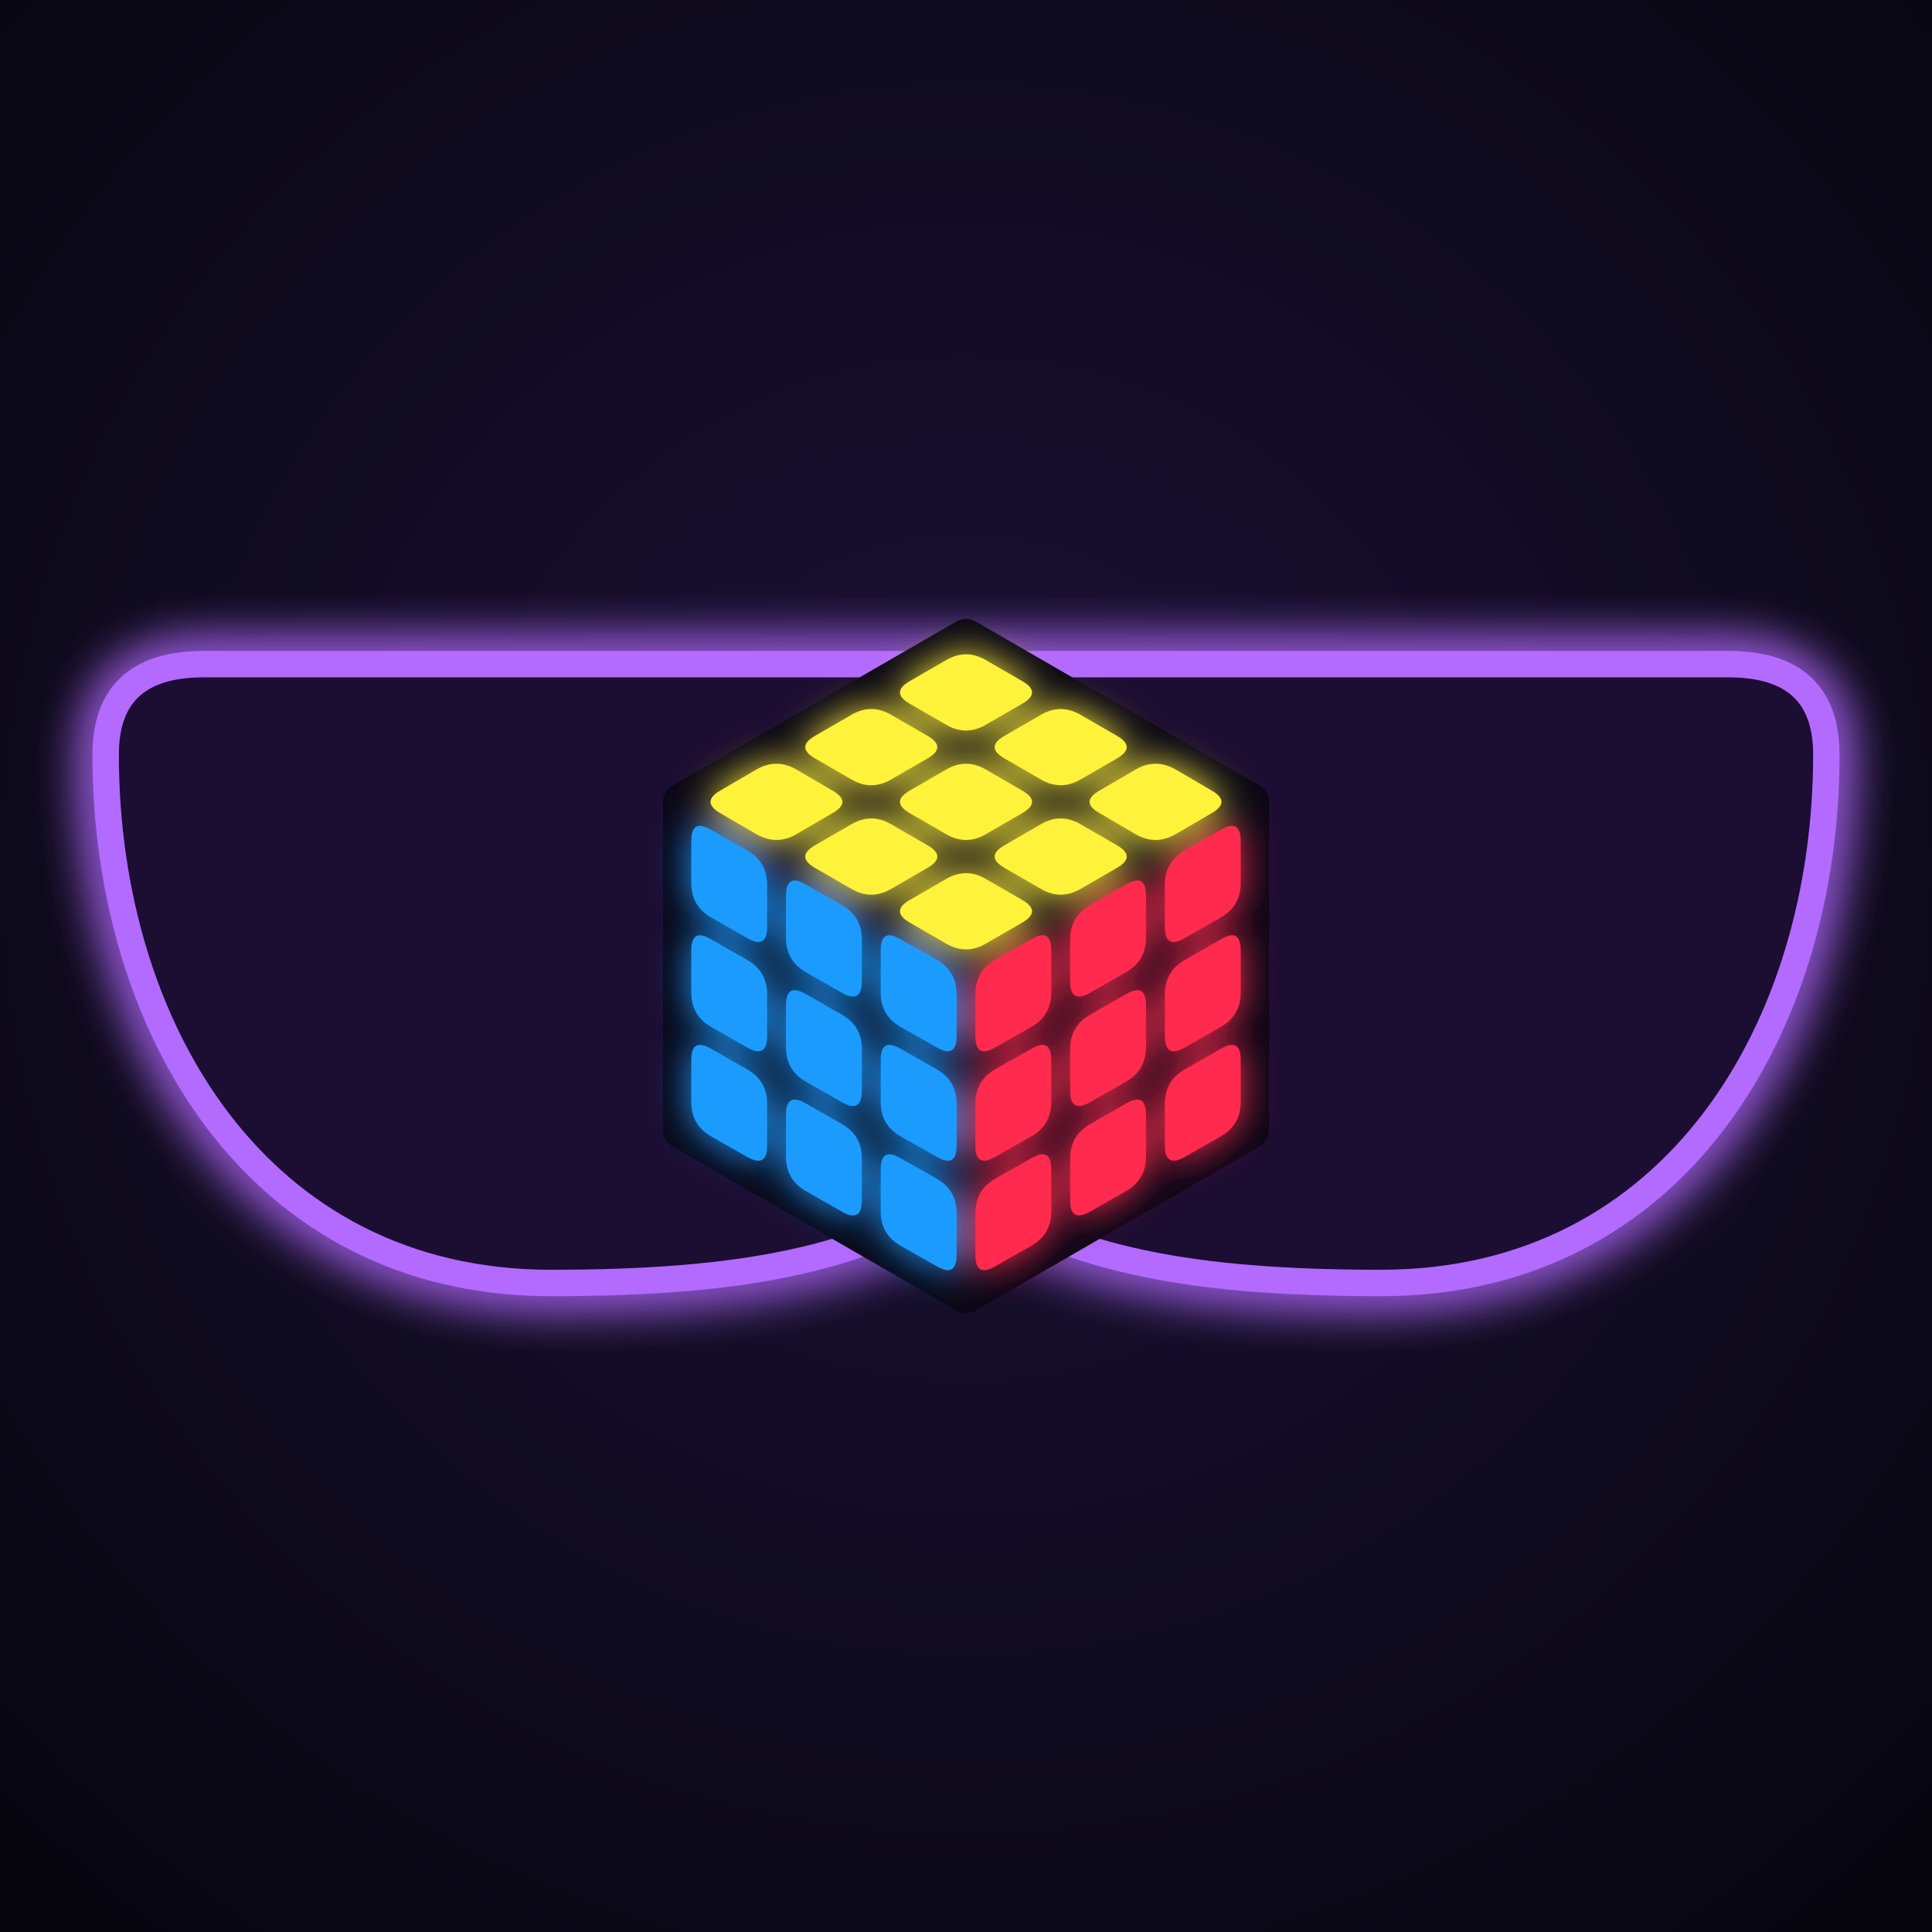
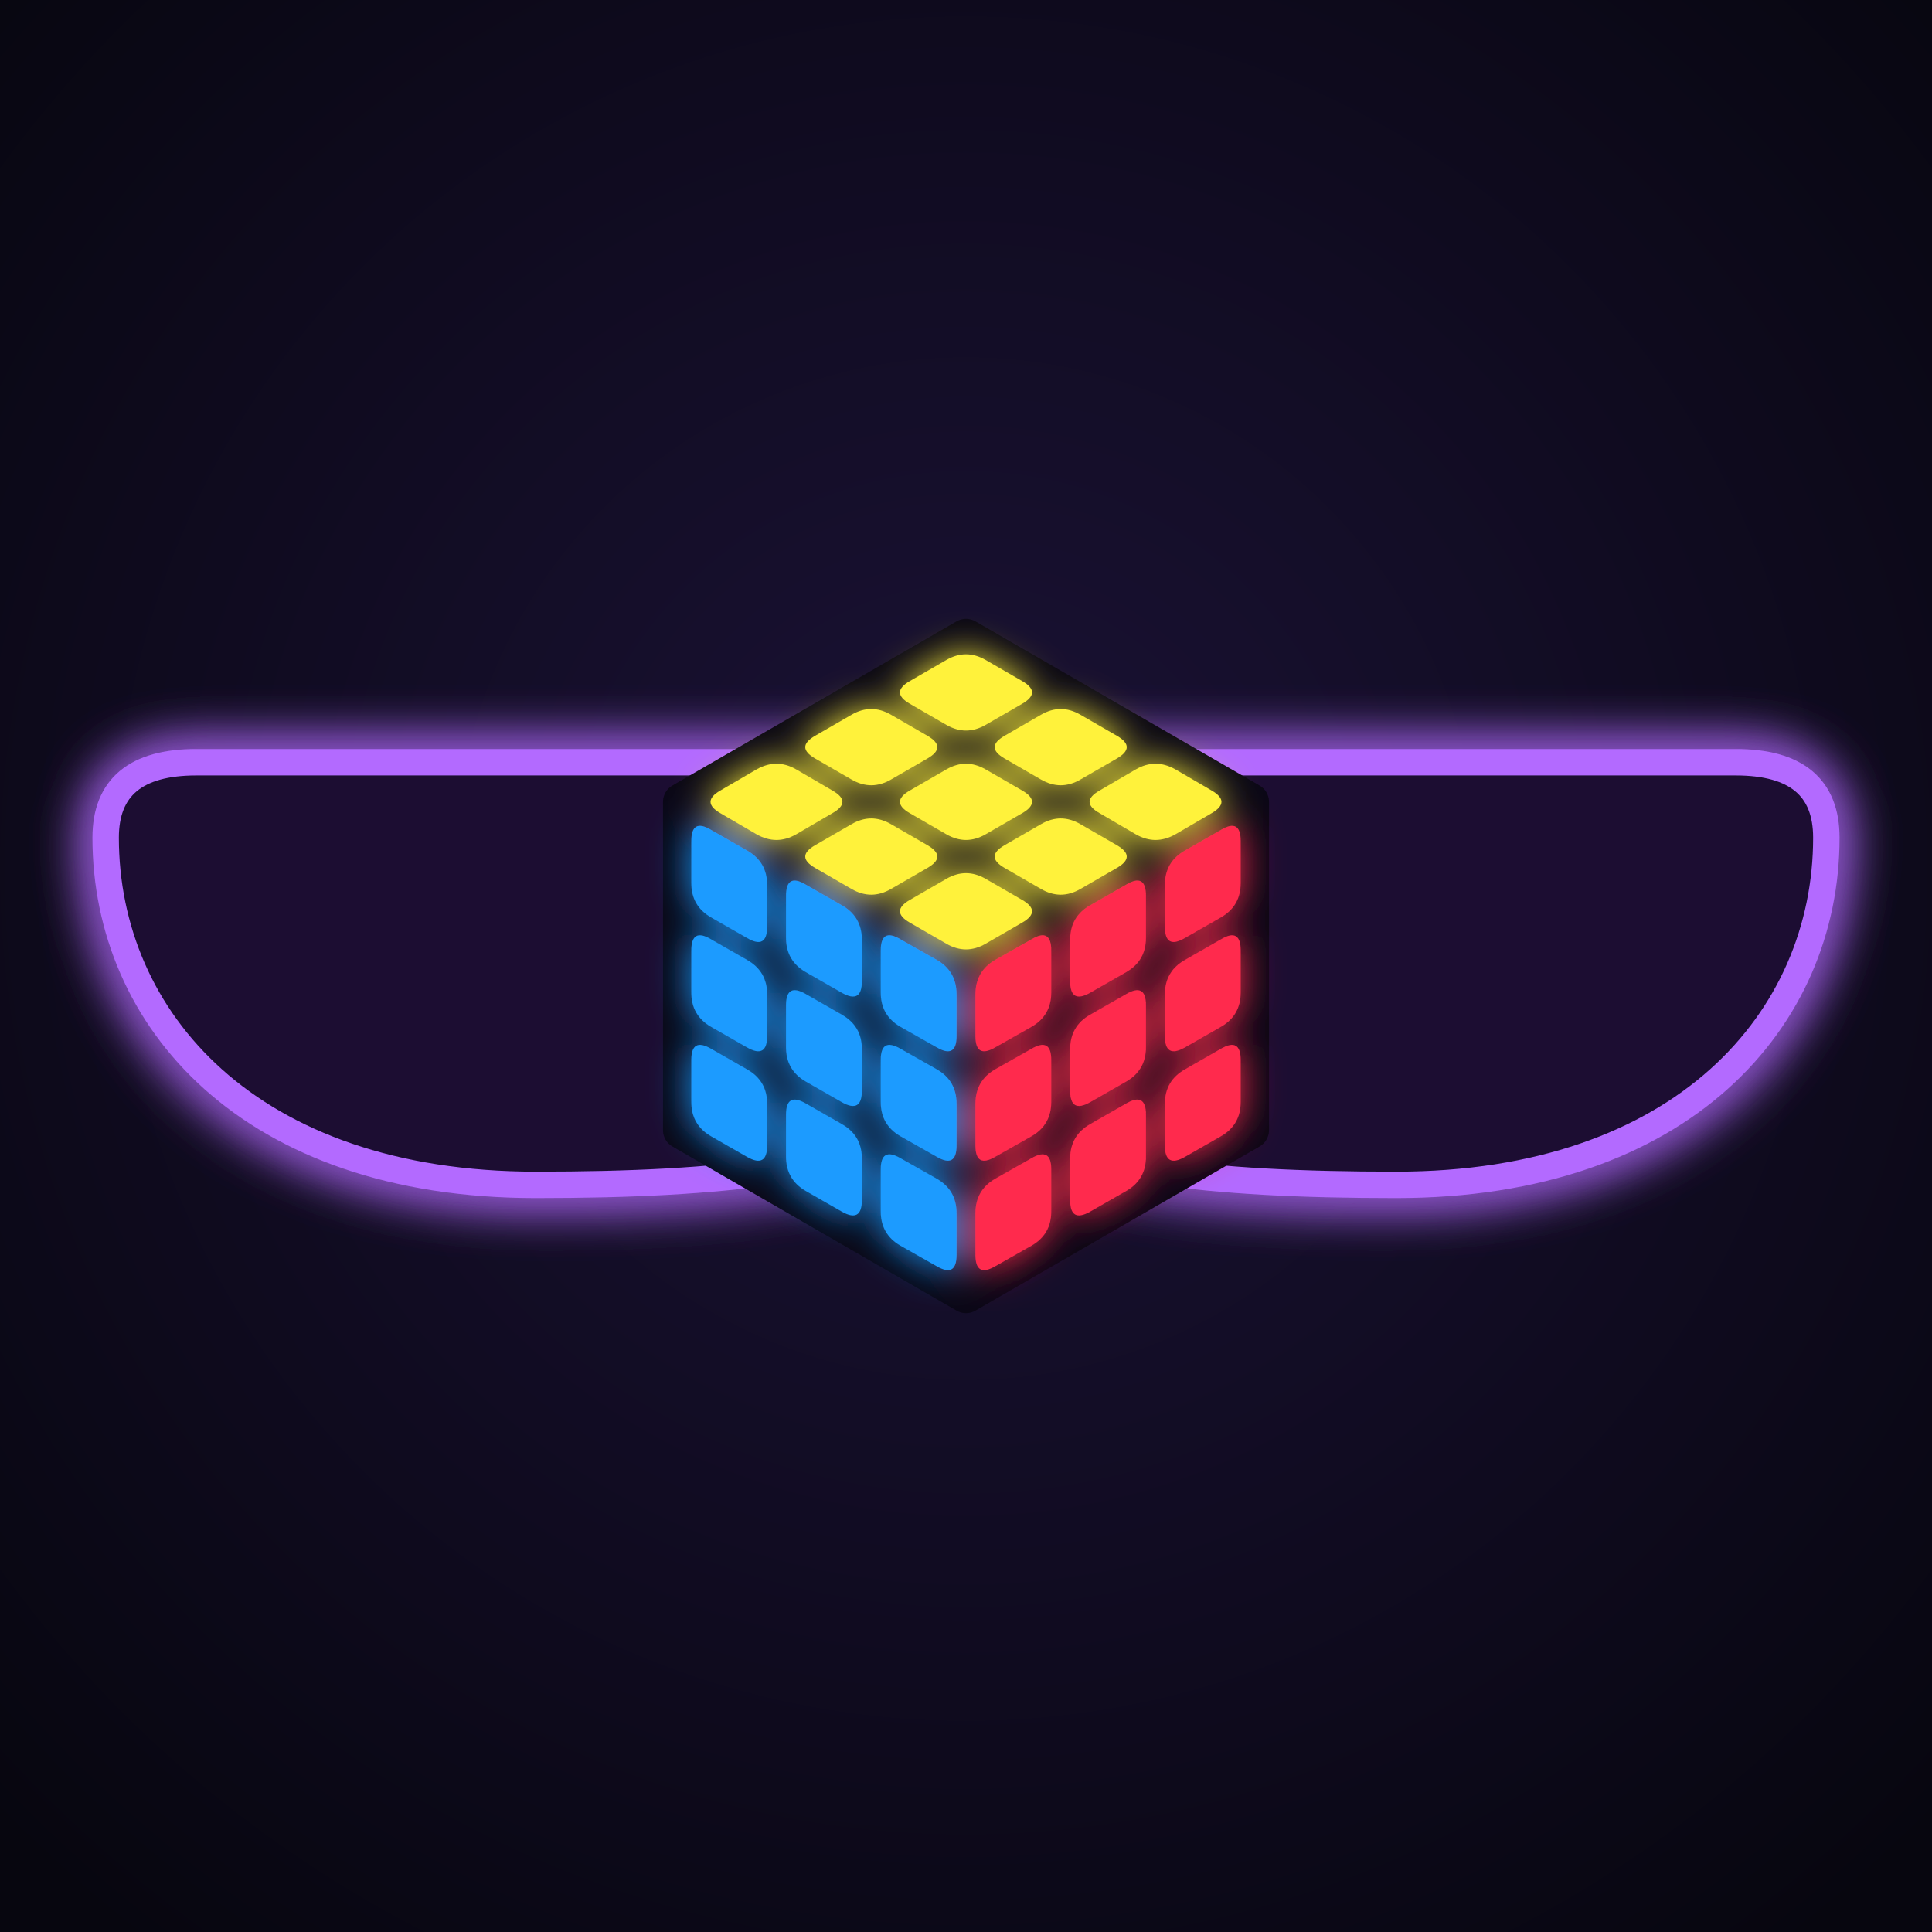
<svg xmlns="http://www.w3.org/2000/svg" viewBox="0 0 512 512" width="512" height="512">
  <defs>
    <radialGradient id="bg" cx="50%" cy="45%" r="70%">
      <stop offset="0" stop-color="#1b1236" />
      <stop offset="1" stop-color="#07060f" />
    </radialGradient>
    <filter id="glow" x="-30%" y="-30%" width="160%" height="160%">
      <feGaussianBlur stdDeviation="7" result="b" />
      <feMerge>
        <feMergeNode in="b" />
        <feMergeNode in="b" />
        <feMergeNode in="SourceGraphic" />
      </feMerge>
    </filter>
    <filter id="glow2" x="-30%" y="-30%" width="160%" height="160%">
      <feGaussianBlur stdDeviation="5" result="b" />
      <feMerge>
        <feMergeNode in="b" />
        <feMergeNode in="SourceGraphic" />
      </feMerge>
    </filter>
  </defs>
  <rect width="512" height="512" fill="url(#bg)" />
  <g transform="translate(256 256) scale(1.0) translate(-256 -256)">
    <g filter="url(#glow)" fill="none" stroke="#b36bff" stroke-width="7" stroke-linejoin="round" stroke-linecap="round">
-       <path d="M54 176 H 458 Q 484 176 484 200 C 484 272, 444 340, 366 340 C 316 340, 284 334, 256 316 C 228 334, 196 340, 146 340 C 68 340, 28 272, 28 200 Q 28 176 54 176 Z" fill="#1a0f33" />
+       <path d="M52 202 H 460 Q 484 202 484 222 C 484 270, 446 314, 370 314 C 320 314, 286 310, 256 296 C 226 310, 192 314, 142 314 C 66 314, 28 270, 28 222 Q 28 202 52 202 Z" fill="#1a0f33" />
    </g>
    <path d="M256.0 169.0 L331.3 212.5 L331.3 299.5 L256.0 343.0 L180.7 299.5 L180.7 212.5 Z" fill="#0a0716" stroke="#0a0716" stroke-width="10" stroke-linejoin="round" />
    <g filter="url(#glow2)">
      <path d="M250.8 174.9 Q256.0 171.9 261.2 174.9 L270.9 180.5 Q276.1 183.5 270.9 186.5 L261.2 192.1 Q256.0 195.1 250.8 192.1 L241.1 186.5 Q235.9 183.5 241.1 180.5 Z" fill="#fff23a" />
      <path d="M275.9 189.4 Q281.1 186.4 286.3 189.4 L296.0 195.0 Q301.2 198.0 296.0 201.0 L286.3 206.6 Q281.1 209.6 275.9 206.6 L266.2 201.0 Q261.0 198.0 266.2 195.0 Z" fill="#fff23a" />
      <path d="M301.0 203.9 Q306.2 200.9 311.5 203.9 L321.1 209.5 Q326.3 212.5 321.1 215.5 L311.5 221.1 Q306.2 224.1 301.0 221.1 L291.4 215.5 Q286.1 212.5 291.4 209.5 Z" fill="#fff23a" />
      <path d="M225.7 189.4 Q230.9 186.4 236.1 189.4 L245.8 195.0 Q251.0 198.0 245.8 201.0 L236.1 206.6 Q230.9 209.6 225.7 206.6 L216.0 201.0 Q210.8 198.0 216.0 195.0 Z" fill="#fff23a" />
      <path d="M250.8 203.9 Q256.0 200.9 261.2 203.9 L270.9 209.5 Q276.1 212.5 270.9 215.5 L261.2 221.1 Q256.0 224.1 250.8 221.1 L241.1 215.5 Q235.9 212.5 241.1 209.5 Z" fill="#fff23a" />
      <path d="M275.9 218.4 Q281.1 215.4 286.3 218.4 L296.0 224.0 Q301.2 227.0 296.0 230.0 L286.3 235.6 Q281.1 238.6 275.9 235.6 L266.2 230.0 Q261.0 227.0 266.2 224.0 Z" fill="#fff23a" />
      <path d="M200.5 203.9 Q205.8 200.9 211.0 203.9 L220.6 209.5 Q225.9 212.5 220.6 215.5 L211.0 221.1 Q205.8 224.1 200.5 221.1 L190.9 215.5 Q185.7 212.5 190.9 209.5 Z" fill="#fff23a" />
      <path d="M225.7 218.4 Q230.9 215.4 236.1 218.4 L245.8 224.0 Q251.0 227.0 245.8 230.0 L236.1 235.6 Q230.9 238.6 225.7 235.6 L216.0 230.0 Q210.8 227.0 216.0 224.0 Z" fill="#fff23a" />
      <path d="M250.8 232.9 Q256.0 229.9 261.2 232.9 L270.9 238.5 Q276.1 241.5 270.9 244.5 L261.2 250.1 Q256.0 253.1 250.8 250.1 L241.1 244.5 Q235.9 241.5 241.1 238.5 Z" fill="#fff23a" />
      <path d="M183.2 222.9 Q183.2 216.8 188.4 219.9 L198.0 225.4 Q203.3 228.4 203.3 234.5 L203.3 245.6 Q203.3 251.7 198.0 248.6 L188.4 243.1 Q183.2 240.1 183.2 234.0 Z" fill="#1f9bff" />
      <path d="M208.3 237.4 Q208.3 231.3 213.5 234.4 L223.1 239.9 Q228.4 242.9 228.4 249.0 L228.4 260.1 Q228.4 266.1 223.1 263.1 L213.5 257.6 Q208.3 254.6 208.3 248.5 Z" fill="#1f9bff" />
      <path d="M233.4 251.9 Q233.4 245.8 238.6 248.9 L248.3 254.4 Q253.5 257.4 253.5 263.5 L253.5 274.6 Q253.5 280.6 248.3 277.6 L238.6 272.1 Q233.4 269.1 233.4 263.0 Z" fill="#1f9bff" />
      <path d="M183.2 251.9 Q183.2 245.8 188.4 248.9 L198.0 254.4 Q203.3 257.4 203.3 263.5 L203.3 274.6 Q203.3 280.6 198.0 277.6 L188.4 272.1 Q183.2 269.1 183.2 263.0 Z" fill="#1f9bff" />
      <path d="M208.3 266.4 Q208.3 260.4 213.5 263.4 L223.1 268.9 Q228.4 271.9 228.4 278.0 L228.4 289.1 Q228.4 295.1 223.1 292.1 L213.5 286.6 Q208.3 283.6 208.3 277.5 Z" fill="#1f9bff" />
      <path d="M233.4 280.9 Q233.4 274.9 238.6 277.9 L248.3 283.4 Q253.5 286.4 253.5 292.5 L253.5 303.6 Q253.5 309.6 248.3 306.6 L238.6 301.1 Q233.4 298.1 233.4 292.0 Z" fill="#1f9bff" />
      <path d="M183.2 280.9 Q183.2 274.9 188.4 277.9 L198.0 283.4 Q203.3 286.4 203.3 292.5 L203.3 303.6 Q203.3 309.6 198.0 306.6 L188.4 301.1 Q183.2 298.1 183.2 292.0 Z" fill="#1f9bff" />
      <path d="M208.3 295.4 Q208.3 289.4 213.5 292.4 L223.1 297.9 Q228.4 300.9 228.4 307.0 L228.4 318.1 Q228.4 324.1 223.1 321.1 L213.5 315.6 Q208.3 312.6 208.3 306.5 Z" fill="#1f9bff" />
      <path d="M233.4 309.9 Q233.4 303.9 238.6 306.9 L248.3 312.4 Q253.5 315.4 253.5 321.5 L253.5 332.6 Q253.5 338.6 248.3 335.6 L238.6 330.1 Q233.4 327.1 233.4 321.0 Z" fill="#1f9bff" />
      <path d="M258.5 263.5 Q258.5 257.4 263.7 254.4 L273.4 248.9 Q278.6 245.8 278.6 251.9 L278.6 263.0 Q278.6 269.1 273.4 272.1 L263.7 277.6 Q258.5 280.6 258.5 274.6 Z" fill="#ff2b4e" />
      <path d="M283.6 249.0 Q283.6 242.9 288.9 239.9 L298.5 234.4 Q303.7 231.3 303.7 237.4 L303.7 248.5 Q303.7 254.6 298.5 257.6 L288.9 263.1 Q283.6 266.1 283.6 260.1 Z" fill="#ff2b4e" />
      <path d="M308.7 234.5 Q308.7 228.4 314.0 225.4 L323.6 219.9 Q328.8 216.8 328.8 222.9 L328.8 234.0 Q328.8 240.1 323.6 243.1 L314.0 248.6 Q308.7 251.7 308.7 245.6 Z" fill="#ff2b4e" />
      <path d="M258.5 292.5 Q258.5 286.4 263.7 283.4 L273.4 277.9 Q278.6 274.9 278.6 280.9 L278.6 292.0 Q278.6 298.1 273.4 301.1 L263.7 306.6 Q258.5 309.6 258.5 303.6 Z" fill="#ff2b4e" />
      <path d="M283.6 278.0 Q283.6 271.9 288.9 268.9 L298.5 263.4 Q303.7 260.4 303.7 266.4 L303.7 277.5 Q303.7 283.6 298.5 286.6 L288.9 292.1 Q283.6 295.1 283.6 289.1 Z" fill="#ff2b4e" />
      <path d="M308.7 263.5 Q308.7 257.4 314.0 254.4 L323.6 248.9 Q328.8 245.8 328.8 251.9 L328.8 263.0 Q328.8 269.1 323.6 272.1 L314.0 277.6 Q308.7 280.6 308.7 274.6 Z" fill="#ff2b4e" />
      <path d="M258.5 321.5 Q258.5 315.4 263.7 312.4 L273.4 306.9 Q278.6 303.9 278.6 309.9 L278.6 321.0 Q278.6 327.1 273.4 330.1 L263.7 335.6 Q258.5 338.6 258.5 332.6 Z" fill="#ff2b4e" />
      <path d="M283.6 307.0 Q283.6 300.9 288.9 297.9 L298.5 292.4 Q303.7 289.4 303.7 295.4 L303.7 306.5 Q303.7 312.6 298.5 315.6 L288.9 321.1 Q283.6 324.1 283.6 318.1 Z" fill="#ff2b4e" />
      <path d="M308.7 292.5 Q308.7 286.4 314.0 283.4 L323.6 277.9 Q328.8 274.9 328.8 280.9 L328.8 292.0 Q328.8 298.1 323.6 301.1 L314.0 306.6 Q308.7 309.6 308.7 303.6 Z" fill="#ff2b4e" />
    </g>
  </g>
</svg>
